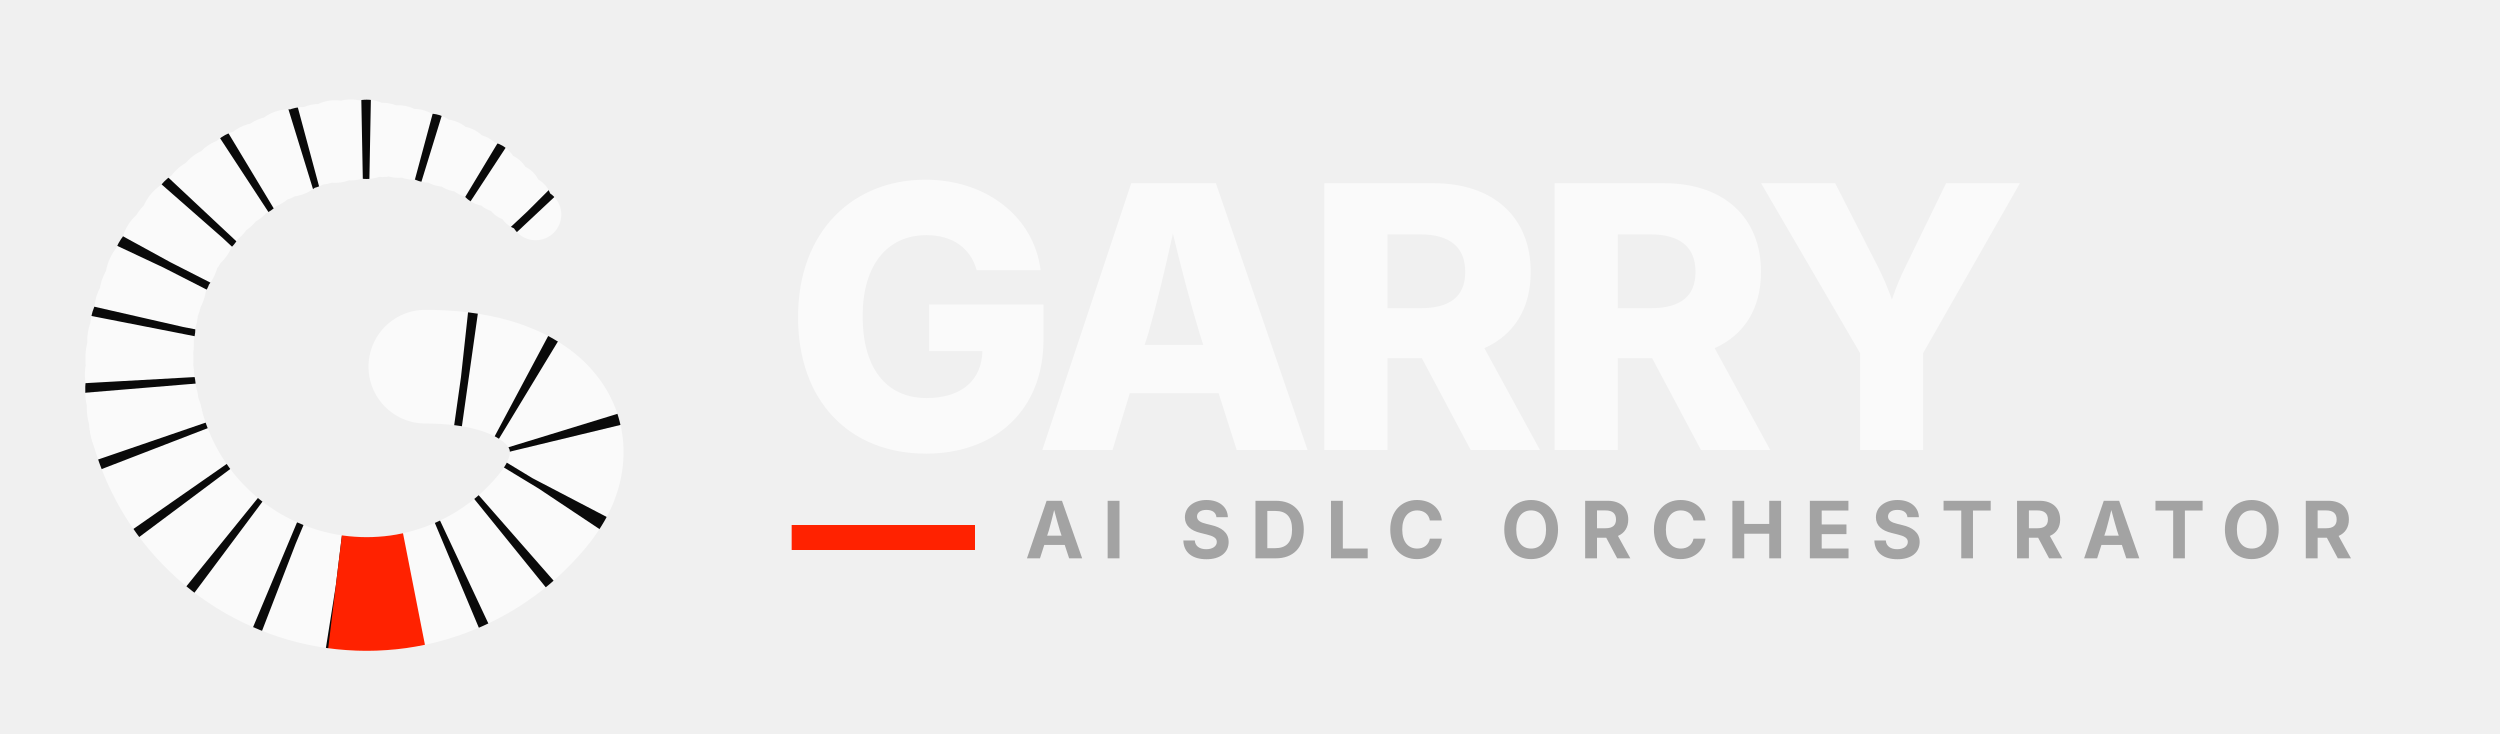
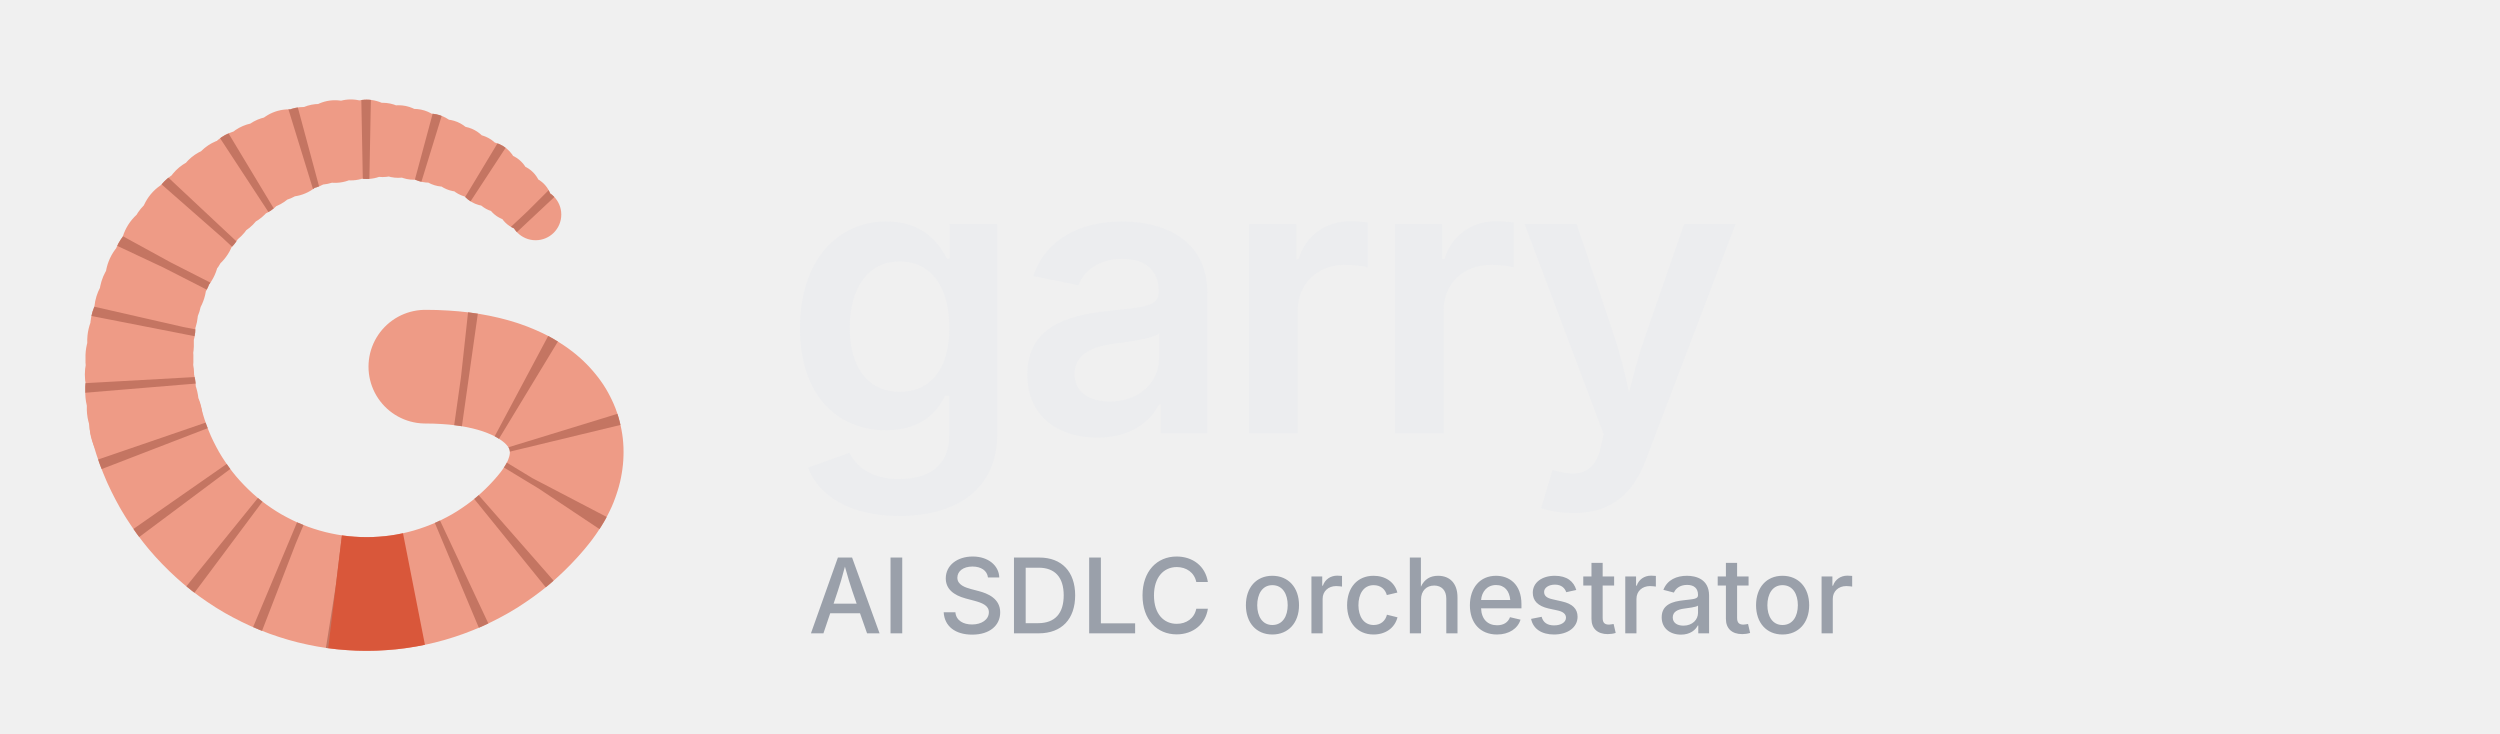
<svg xmlns="http://www.w3.org/2000/svg" width="300" height="88" viewBox="0 0 300 88" role="img" aria-label="Garry logo">
  <g transform="translate(0 0) scale(.88)">
    <defs>
-       <mask id="gldark" maskUnits="userSpaceOnUse" x="0" y="0" width="100" height="100">
+       <mask id="gl-dark" maskUnits="userSpaceOnUse" x="0" y="0" width="100" height="100">
        <path d="M19.92 57.50L20.20 58.54L20.52 59.58L20.87 60.60L21.26 61.61L21.68 62.61L22.14 63.59L22.63 64.55L23.15 65.50L23.71 66.43L24.30 67.33L24.92 68.22L25.57 69.09L26.25 69.93L26.96 70.74L27.70 71.53L28.47 72.30L29.26 73.04L30.07 73.75L30.91 74.43L31.78 75.08L32.67 75.70L33.57 76.29L34.50 76.85L35.45 77.37L36.41 77.86L37.39 78.32L38.39 78.74L39.40 79.13L40.42 79.48L41.46 79.80L42.50 80.08L43.55 80.32L44.62 80.53L45.69 80.70L46.76 80.83L47.84 80.92L48.92 80.98L50.00 81.00L51.08 80.98L52.16 80.92L53.24 80.83L54.31 80.70L55.38 80.53L56.45 80.32L57.50 80.08L58.54 79.80L59.58 79.48L60.60 79.13L61.61 78.74L62.61 78.32L63.59 77.86L64.55 77.37L65.50 76.85L66.43 76.29L67.33 75.70L68.22 75.08L69.09 74.43L69.93 73.75L70.74 73.04L71.53 72.30L72.30 71.53L73.04 70.74L73.75 69.93L74.43 69.09L74.91 68.43L75.35 67.77L75.75 67.11L76.10 66.44L76.41 65.78L76.66 65.11L76.88 64.44L77.05 63.77L77.17 63.11L77.25 62.45L77.28 61.79L77.27 61.14L77.21 60.50L77.10 59.86L76.95 59.24L76.76 58.62L76.51 58.02L76.22 57.43L75.89 56.85L75.50 56.29L75.07 55.75L74.60 55.22L74.08 54.71L73.51 54.22L72.89 53.75L72.23 53.31L71.52 52.88L70.77 52.48L69.96 52.11L69.11 51.76L68.22 51.44L67.27 51.15L66.28 50.89L65.24 50.66L64.15 50.46L63.02 50.30L61.83 50.17L60.60 50.08L59.33 50.02L58.00 50.00" fill="none" stroke="#fff" stroke-width="15.5" stroke-linecap="round" stroke-linejoin="round" />
        <path d="M69.54 29.26a3.50 3.50 0 1 0 7.00 0a3.50 3.50 0 1 0 -7.00 0M67.80 27.70a3.73 3.73 0 1 0 7.46 0a3.73 3.73 0 1 0 -7.46 0M66.03 26.25a3.90 3.90 0 1 0 7.80 0a3.90 3.90 0 1 0 -7.80 0M64.17 24.92a4.05 4.05 0 1 0 8.11 0a4.05 4.05 0 1 0 -8.11 0M62.23 23.71a4.20 4.20 0 1 0 8.39 0a4.20 4.20 0 1 0 -8.39 0M60.22 22.63a4.33 4.33 0 1 0 8.66 0a4.33 4.33 0 1 0 -8.66 0M58.15 21.68a4.46 4.46 0 1 0 8.93 0a4.46 4.46 0 1 0 -8.93 0M56.01 20.87a4.59 4.59 0 1 0 9.18 0a4.59 4.59 0 1 0 -9.18 0M53.83 20.20a4.71 4.71 0 1 0 9.42 0a4.71 4.71 0 1 0 -9.42 0M51.61 19.68a4.83 4.83 0 1 0 9.66 0a4.83 4.83 0 1 0 -9.66 0M49.37 19.30a4.95 4.95 0 1 0 9.90 0a4.95 4.95 0 1 0 -9.90 0M47.10 19.08a5.06 5.06 0 1 0 10.13 0a5.06 5.06 0 1 0 -10.13 0M44.82 19.00a5.18 5.18 0 1 0 10.35 0a5.18 5.18 0 1 0 -10.35 0M42.55 19.08a5.29 5.29 0 1 0 10.57 0a5.29 5.29 0 1 0 -10.57 0M40.29 19.30a5.40 5.40 0 1 0 10.79 0a5.40 5.40 0 1 0 -10.79 0M38.05 19.68a5.50 5.50 0 1 0 11.01 0a5.50 5.50 0 1 0 -11.01 0M35.84 20.20a5.61 5.61 0 1 0 11.22 0a5.61 5.61 0 1 0 -11.22 0M33.68 20.87a5.72 5.72 0 1 0 11.43 0a5.72 5.72 0 1 0 -11.43 0M31.57 21.68a5.82 5.82 0 1 0 11.64 0a5.82 5.82 0 1 0 -11.64 0M29.52 22.63a5.92 5.92 0 1 0 11.84 0a5.92 5.92 0 1 0 -11.84 0M27.55 23.71a6.02 6.02 0 1 0 12.05 0a6.02 6.02 0 1 0 -12.05 0M25.66 24.92a6.12 6.12 0 1 0 12.25 0a6.12 6.12 0 1 0 -12.25 0M23.85 26.25a6.22 6.22 0 1 0 12.45 0a6.22 6.22 0 1 0 -12.45 0M22.14 27.70a6.32 6.32 0 1 0 12.64 0a6.32 6.32 0 1 0 -12.64 0M20.54 29.26a6.42 6.42 0 1 0 12.84 0a6.42 6.42 0 1 0 -12.84 0M19.06 30.91a6.52 6.52 0 1 0 13.03 0a6.52 6.52 0 1 0 -13.03 0M17.69 32.67a6.61 6.61 0 1 0 13.22 0a6.61 6.61 0 1 0 -13.22 0M16.45 34.50a6.71 6.71 0 1 0 13.41 0a6.71 6.71 0 1 0 -13.41 0M15.34 36.41a6.80 6.80 0 1 0 13.60 0a6.80 6.80 0 1 0 -13.60 0M14.36 38.39a6.90 6.90 0 1 0 13.79 0a6.90 6.90 0 1 0 -13.79 0M13.53 40.42a6.99 6.99 0 1 0 13.98 0a6.99 6.99 0 1 0 -13.98 0M12.84 42.50a7.08 7.08 0 1 0 14.16 0a7.08 7.08 0 1 0 -14.16 0M12.30 44.62a7.17 7.17 0 1 0 14.35 0a7.17 7.17 0 1 0 -14.35 0M11.90 46.76a7.27 7.27 0 1 0 14.53 0a7.27 7.27 0 1 0 -14.53 0M11.66 48.92a7.36 7.36 0 1 0 14.71 0a7.36 7.36 0 1 0 -14.71 0M11.57 51.08a7.45 7.45 0 1 0 14.90 0a7.45 7.45 0 1 0 -14.90 0M11.63 53.24a7.54 7.54 0 1 0 15.07 0a7.54 7.54 0 1 0 -15.07 0M11.84 55.38a7.63 7.63 0 1 0 15.25 0a7.63 7.63 0 1 0 -15.25 0M12.20 57.50a7.72 7.72 0 1 0 15.43 0a7.72 7.72 0 1 0 -15.43 0" fill="#fff" />
      </mask>
    </defs>
-     <path d="M19.92 57.50L20.20 58.54L20.52 59.58L20.87 60.60L21.26 61.61L21.68 62.61L22.14 63.59L22.63 64.55L23.15 65.50L23.71 66.43L24.30 67.33L24.92 68.22L25.57 69.09L26.25 69.93L26.96 70.74L27.70 71.53L28.47 72.30L29.26 73.04L30.07 73.75L30.91 74.43L31.78 75.08L32.67 75.70L33.57 76.29L34.50 76.85L35.45 77.37L36.41 77.86L37.39 78.32L38.39 78.74L39.40 79.13L40.42 79.48L41.46 79.80L42.50 80.08L43.55 80.32L44.62 80.53L45.69 80.70L46.76 80.83L47.84 80.92L48.92 80.98L50.00 81.00L51.08 80.98L52.16 80.92L53.24 80.83L54.31 80.70L55.38 80.53L56.45 80.32L57.50 80.08L58.54 79.80L59.58 79.48L60.60 79.13L61.61 78.74L62.61 78.32L63.59 77.86L64.55 77.37L65.50 76.85L66.43 76.29L67.33 75.70L68.22 75.08L69.09 74.43L69.93 73.75L70.74 73.04L71.53 72.30L72.30 71.53L73.04 70.74L73.75 69.93L74.43 69.09L74.91 68.43L75.35 67.77L75.75 67.11L76.10 66.44L76.41 65.78L76.66 65.11L76.88 64.44L77.05 63.77L77.17 63.11L77.25 62.45L77.28 61.79L77.27 61.14L77.21 60.50L77.10 59.86L76.95 59.24L76.76 58.62L76.51 58.02L76.22 57.43L75.89 56.85L75.50 56.29L75.07 55.75L74.60 55.22L74.08 54.71L73.51 54.22L72.89 53.75L72.23 53.31L71.52 52.88L70.77 52.48L69.96 52.11L69.11 51.76L68.22 51.44L67.27 51.15L66.28 50.89L65.24 50.66L64.15 50.46L63.02 50.30L61.83 50.17L60.60 50.08L59.33 50.02L58.00 50.00" fill="none" stroke="#fafafa" stroke-width="15.5" stroke-linecap="round" stroke-linejoin="round" />
-     <path d="M69.54 29.26a3.50 3.50 0 1 0 7.00 0a3.50 3.50 0 1 0 -7.00 0M67.80 27.70a3.73 3.73 0 1 0 7.46 0a3.73 3.73 0 1 0 -7.46 0M66.03 26.25a3.90 3.90 0 1 0 7.80 0a3.90 3.90 0 1 0 -7.80 0M64.17 24.92a4.05 4.05 0 1 0 8.11 0a4.05 4.05 0 1 0 -8.11 0M62.23 23.71a4.20 4.20 0 1 0 8.39 0a4.20 4.20 0 1 0 -8.39 0M60.22 22.63a4.33 4.33 0 1 0 8.66 0a4.33 4.33 0 1 0 -8.66 0M58.15 21.68a4.46 4.46 0 1 0 8.93 0a4.46 4.46 0 1 0 -8.93 0M56.01 20.87a4.59 4.59 0 1 0 9.18 0a4.59 4.59 0 1 0 -9.18 0M53.83 20.20a4.71 4.71 0 1 0 9.42 0a4.71 4.71 0 1 0 -9.42 0M51.61 19.68a4.83 4.83 0 1 0 9.66 0a4.83 4.83 0 1 0 -9.66 0M49.37 19.30a4.95 4.95 0 1 0 9.90 0a4.95 4.95 0 1 0 -9.90 0M47.10 19.08a5.06 5.06 0 1 0 10.13 0a5.06 5.06 0 1 0 -10.13 0M44.82 19.00a5.18 5.18 0 1 0 10.35 0a5.18 5.18 0 1 0 -10.35 0M42.55 19.08a5.29 5.29 0 1 0 10.57 0a5.29 5.29 0 1 0 -10.57 0M40.29 19.30a5.40 5.40 0 1 0 10.79 0a5.40 5.40 0 1 0 -10.79 0M38.05 19.68a5.50 5.50 0 1 0 11.01 0a5.50 5.50 0 1 0 -11.01 0M35.84 20.20a5.61 5.61 0 1 0 11.22 0a5.61 5.61 0 1 0 -11.22 0M33.68 20.87a5.72 5.72 0 1 0 11.43 0a5.72 5.72 0 1 0 -11.43 0M31.57 21.68a5.82 5.82 0 1 0 11.64 0a5.82 5.82 0 1 0 -11.64 0M29.52 22.63a5.92 5.92 0 1 0 11.84 0a5.92 5.92 0 1 0 -11.84 0M27.55 23.71a6.02 6.02 0 1 0 12.05 0a6.02 6.02 0 1 0 -12.05 0M25.66 24.92a6.12 6.12 0 1 0 12.25 0a6.12 6.12 0 1 0 -12.25 0M23.85 26.25a6.22 6.22 0 1 0 12.45 0a6.22 6.22 0 1 0 -12.45 0M22.14 27.70a6.32 6.32 0 1 0 12.64 0a6.32 6.32 0 1 0 -12.64 0M20.54 29.26a6.42 6.42 0 1 0 12.84 0a6.42 6.42 0 1 0 -12.84 0M19.06 30.91a6.52 6.52 0 1 0 13.03 0a6.52 6.52 0 1 0 -13.03 0M17.69 32.67a6.61 6.61 0 1 0 13.22 0a6.61 6.61 0 1 0 -13.22 0M16.45 34.50a6.71 6.71 0 1 0 13.41 0a6.71 6.71 0 1 0 -13.41 0M15.34 36.41a6.80 6.80 0 1 0 13.60 0a6.80 6.80 0 1 0 -13.60 0M14.36 38.39a6.90 6.90 0 1 0 13.79 0a6.90 6.90 0 1 0 -13.79 0M13.53 40.42a6.99 6.99 0 1 0 13.98 0a6.99 6.99 0 1 0 -13.98 0M12.84 42.50a7.08 7.08 0 1 0 14.16 0a7.08 7.08 0 1 0 -14.16 0M12.30 44.62a7.17 7.17 0 1 0 14.35 0a7.17 7.17 0 1 0 -14.35 0M11.90 46.76a7.27 7.27 0 1 0 14.53 0a7.27 7.27 0 1 0 -14.53 0M11.66 48.92a7.36 7.36 0 1 0 14.71 0a7.36 7.36 0 1 0 -14.71 0M11.57 51.08a7.45 7.45 0 1 0 14.90 0a7.45 7.45 0 1 0 -14.90 0M11.63 53.24a7.54 7.54 0 1 0 15.07 0a7.54 7.54 0 1 0 -15.07 0M11.84 55.38a7.63 7.63 0 1 0 15.25 0a7.63 7.63 0 1 0 -15.25 0M12.20 57.50a7.72 7.72 0 1 0 15.43 0a7.72 7.72 0 1 0 -15.43 0" fill="#fafafa" />
-     <g mask="url(#gldark)">
-       <path d="M73.04 29.26L72.30 28.47L71.53 27.70L70.74 26.96L69.93 26.25L69.09 25.57L68.22 24.92L67.33 24.30L66.43 23.71L65.50 23.15L64.55 22.63L63.59 22.14L62.61 21.68L61.61 21.26L60.60 20.87L59.58 20.52L58.54 20.20L57.50 19.92L56.45 19.68L55.38 19.47L54.31 19.30L53.24 19.17L52.16 19.08L51.08 19.02L50.00 19.00L48.92 19.02L47.84 19.08L46.76 19.17L45.69 19.30L44.62 19.47L43.55 19.68L42.50 19.92L41.46 20.20L40.42 20.52L39.40 20.87L38.39 21.26L37.39 21.68L36.41 22.14L35.45 22.63L34.50 23.15L33.57 23.71L32.67 24.30L31.78 24.92L30.91 25.57L30.07 26.25L29.26 26.96L28.47 27.70L27.70 28.47L26.96 29.26L26.25 30.07L25.57 30.91L24.92 31.78L24.30 32.67L23.71 33.57L23.15 34.50L22.63 35.45L22.14 36.41L21.68 37.39L21.26 38.39L20.87 39.40L20.52 40.42L20.20 41.46L19.92 42.50L19.68 43.55L19.47 44.62L19.30 45.69L19.17 46.76L19.08 47.84L19.02 48.92L19.00 50.00L19.02 51.08L19.08 52.16L19.17 53.24L19.30 54.31L19.47 55.38L19.68 56.45L19.92 57.50L20.20 58.54L20.52 59.58L20.87 60.60L21.26 61.61L21.68 62.61L22.14 63.59L22.63 64.55L23.15 65.50L23.71 66.43L24.30 67.33L24.92 68.22L25.57 69.09L26.25 69.93L26.96 70.74L27.70 71.53L28.47 72.30L29.26 73.04L30.07 73.75L30.91 74.43L31.78 75.08L32.67 75.70L33.57 76.29L34.50 76.85L35.45 77.37L36.41 77.86L37.39 78.32L38.39 78.74L39.40 79.13L40.42 79.48L41.46 79.80L42.50 80.08L43.55 80.32L44.62 80.53L45.69 80.70L46.76 80.83L47.84 80.92L48.92 80.98L50.00 81.00L51.08 80.98L52.16 80.92L53.24 80.83L54.31 80.70L55.38 80.53L56.45 80.32L57.50 80.08L58.54 79.80L59.58 79.48L60.60 79.13L61.61 78.74L62.61 78.32L63.59 77.86L64.55 77.37L65.50 76.85L66.43 76.29L67.33 75.70L68.22 75.08L69.09 74.43L69.93 73.75L70.74 73.04L71.53 72.30L72.30 71.53L73.04 70.74L73.75 69.93L74.43 69.09L74.91 68.43L75.35 67.77L75.75 67.11L76.10 66.44L76.41 65.78L76.66 65.11L76.88 64.44L77.05 63.77L77.17 63.11L77.25 62.45L77.28 61.79L77.27 61.14L77.21 60.50L77.10 59.86L76.95 59.24L76.76 58.62L76.51 58.02L76.22 57.43L75.89 56.85L75.50 56.29L75.07 55.75L74.60 55.22L74.08 54.71L73.51 54.22L72.89 53.75L72.23 53.31L71.52 52.88L70.77 52.48L69.96 52.11L69.11 51.76L68.22 51.44L67.27 51.15L66.28 50.89L65.24 50.66L64.15 50.46L63.02 50.30L61.83 50.17L60.60 50.08L59.33 50.02L58.00 50.00" fill="none" stroke="#0a0a0a" stroke-width="22" stroke-dasharray="1.1 7.4" />
-       <path d="M45.69 80.70L46.76 80.83L47.84 80.92L48.92 80.98L50.00 81.00L51.08 80.98L52.16 80.92L53.24 80.83L54.31 80.70L55.38 80.53L56.45 80.32" fill="none" stroke="#ff2200" stroke-width="22" />
+     <path d="M19.92 57.50L20.20 58.54L20.52 59.58L20.87 60.60L21.26 61.61L21.68 62.61L22.14 63.59L22.63 64.55L23.15 65.50L23.71 66.43L24.30 67.33L24.92 68.22L25.57 69.09L26.25 69.93L26.96 70.74L27.70 71.53L28.47 72.30L29.26 73.04L30.07 73.75L30.91 74.43L31.78 75.08L32.67 75.70L33.57 76.29L34.50 76.85L35.45 77.37L36.41 77.86L37.39 78.32L38.39 78.74L39.40 79.13L40.42 79.48L41.46 79.80L42.50 80.08L43.55 80.32L44.62 80.53L45.69 80.70L46.76 80.83L47.84 80.92L48.92 80.98L50.00 81.00L51.08 80.98L52.16 80.92L53.24 80.83L54.31 80.70L55.38 80.53L56.45 80.32L57.50 80.08L58.54 79.80L59.58 79.48L60.60 79.13L61.61 78.74L62.61 78.32L63.59 77.86L64.55 77.37L65.50 76.85L66.43 76.29L67.33 75.70L68.22 75.08L69.09 74.43L69.93 73.75L70.74 73.04L71.53 72.30L72.30 71.53L73.04 70.74L73.75 69.93L74.43 69.09L74.91 68.43L75.35 67.77L75.75 67.11L76.10 66.44L76.41 65.78L76.66 65.11L76.88 64.44L77.05 63.77L77.17 63.11L77.25 62.45L77.28 61.79L77.27 61.14L77.21 60.50L77.10 59.86L76.95 59.24L76.76 58.62L76.51 58.02L76.22 57.43L75.89 56.85L75.50 56.29L75.07 55.75L74.60 55.22L74.08 54.71L73.51 54.22L72.89 53.75L72.23 53.31L71.52 52.88L70.77 52.48L69.96 52.11L69.11 51.76L68.22 51.44L67.27 51.15L66.28 50.89L65.24 50.66L64.15 50.46L63.02 50.30L61.83 50.17L60.60 50.08L59.33 50.02L58.00 50.00" fill="none" stroke="#ee9b86" stroke-width="15.5" stroke-linecap="round" stroke-linejoin="round" />
+     <path d="M69.54 29.26a3.50 3.50 0 1 0 7.00 0a3.50 3.50 0 1 0 -7.00 0M67.80 27.70a3.73 3.73 0 1 0 7.46 0a3.73 3.73 0 1 0 -7.46 0M66.03 26.25a3.90 3.90 0 1 0 7.80 0a3.90 3.90 0 1 0 -7.80 0M64.17 24.92a4.05 4.05 0 1 0 8.11 0a4.05 4.05 0 1 0 -8.11 0M62.23 23.71a4.20 4.20 0 1 0 8.39 0a4.20 4.20 0 1 0 -8.39 0M60.22 22.63a4.33 4.33 0 1 0 8.66 0a4.33 4.33 0 1 0 -8.66 0M58.15 21.68a4.46 4.46 0 1 0 8.93 0a4.46 4.46 0 1 0 -8.93 0M56.01 20.87a4.59 4.59 0 1 0 9.18 0a4.59 4.59 0 1 0 -9.18 0M53.83 20.20a4.71 4.71 0 1 0 9.42 0a4.71 4.71 0 1 0 -9.42 0M51.61 19.68a4.83 4.83 0 1 0 9.66 0a4.83 4.83 0 1 0 -9.66 0M49.37 19.30a4.95 4.95 0 1 0 9.90 0a4.95 4.95 0 1 0 -9.90 0M47.10 19.08a5.06 5.06 0 1 0 10.13 0a5.06 5.06 0 1 0 -10.13 0M44.82 19.00a5.18 5.18 0 1 0 10.35 0a5.18 5.18 0 1 0 -10.35 0M42.55 19.08a5.29 5.29 0 1 0 10.57 0a5.29 5.29 0 1 0 -10.57 0M40.29 19.30a5.40 5.40 0 1 0 10.79 0a5.40 5.40 0 1 0 -10.79 0M38.05 19.68a5.50 5.50 0 1 0 11.01 0a5.50 5.50 0 1 0 -11.01 0M35.84 20.20a5.61 5.61 0 1 0 11.22 0a5.61 5.61 0 1 0 -11.22 0M33.68 20.87a5.72 5.72 0 1 0 11.43 0a5.72 5.72 0 1 0 -11.43 0M31.57 21.68a5.82 5.82 0 1 0 11.64 0a5.82 5.82 0 1 0 -11.64 0M29.52 22.63a5.92 5.92 0 1 0 11.84 0a5.92 5.92 0 1 0 -11.84 0M27.55 23.71a6.02 6.02 0 1 0 12.05 0a6.02 6.02 0 1 0 -12.05 0M25.66 24.92a6.12 6.12 0 1 0 12.25 0a6.12 6.12 0 1 0 -12.25 0M23.85 26.25a6.22 6.22 0 1 0 12.45 0a6.22 6.22 0 1 0 -12.45 0M22.14 27.70a6.32 6.32 0 1 0 12.64 0a6.32 6.32 0 1 0 -12.64 0M20.54 29.26a6.42 6.42 0 1 0 12.84 0a6.42 6.42 0 1 0 -12.84 0M19.06 30.91a6.52 6.52 0 1 0 13.03 0a6.52 6.52 0 1 0 -13.03 0M17.69 32.67a6.61 6.61 0 1 0 13.22 0a6.61 6.61 0 1 0 -13.22 0M16.45 34.50a6.71 6.71 0 1 0 13.41 0a6.71 6.71 0 1 0 -13.41 0M15.34 36.41a6.80 6.80 0 1 0 13.60 0a6.80 6.80 0 1 0 -13.60 0M14.36 38.39a6.90 6.90 0 1 0 13.79 0a6.90 6.90 0 1 0 -13.79 0M13.53 40.42a6.99 6.99 0 1 0 13.98 0a6.99 6.99 0 1 0 -13.98 0M12.84 42.50a7.08 7.08 0 1 0 14.16 0a7.08 7.08 0 1 0 -14.16 0M12.30 44.62a7.17 7.17 0 1 0 14.35 0a7.17 7.17 0 1 0 -14.35 0M11.90 46.76a7.27 7.27 0 1 0 14.53 0a7.27 7.27 0 1 0 -14.53 0M11.66 48.92a7.36 7.36 0 1 0 14.71 0a7.36 7.36 0 1 0 -14.71 0M11.57 51.08a7.45 7.45 0 1 0 14.90 0a7.45 7.45 0 1 0 -14.90 0M11.63 53.24a7.54 7.54 0 1 0 15.07 0a7.54 7.54 0 1 0 -15.07 0M11.84 55.38a7.63 7.63 0 1 0 15.25 0a7.63 7.63 0 1 0 -15.25 0M12.20 57.50a7.72 7.72 0 1 0 15.43 0a7.72 7.72 0 1 0 -15.43 0" fill="#ee9b86" />
+     <g mask="url(#gl-dark)">
+       <path d="M73.04 29.26L72.30 28.47L71.53 27.70L70.74 26.96L69.93 26.25L69.09 25.57L68.22 24.92L67.33 24.30L66.43 23.71L65.50 23.15L64.55 22.63L63.59 22.14L62.61 21.68L61.61 21.26L60.60 20.87L59.58 20.52L58.54 20.20L57.50 19.92L56.45 19.68L55.38 19.47L54.31 19.30L53.24 19.17L52.16 19.08L51.08 19.02L50.00 19.00L48.92 19.02L47.84 19.08L46.76 19.17L45.69 19.30L44.62 19.47L43.55 19.68L42.50 19.92L41.46 20.20L40.42 20.52L39.40 20.87L38.39 21.26L37.39 21.68L36.41 22.14L35.45 22.63L34.50 23.15L33.57 23.71L32.67 24.30L31.78 24.92L30.91 25.57L30.07 26.25L29.26 26.96L28.47 27.70L27.70 28.47L26.96 29.26L26.25 30.07L25.57 30.91L24.92 31.78L24.30 32.67L23.71 33.57L23.15 34.50L22.63 35.45L22.14 36.41L21.68 37.39L21.26 38.39L20.87 39.40L20.52 40.42L20.20 41.46L19.92 42.50L19.68 43.55L19.47 44.62L19.30 45.69L19.17 46.76L19.08 47.84L19.02 48.92L19.00 50.00L19.02 51.08L19.08 52.16L19.17 53.24L19.30 54.31L19.47 55.38L19.68 56.45L19.92 57.50L20.20 58.54L20.52 59.58L20.87 60.60L21.26 61.61L21.68 62.61L22.14 63.59L22.63 64.55L23.15 65.50L23.71 66.43L24.30 67.33L24.92 68.22L25.57 69.09L26.25 69.93L26.96 70.74L27.70 71.53L28.47 72.30L29.26 73.04L30.07 73.75L30.91 74.43L31.78 75.08L32.67 75.70L33.57 76.29L34.50 76.85L35.45 77.37L36.41 77.86L37.39 78.32L38.39 78.74L39.40 79.13L40.42 79.48L41.46 79.80L42.50 80.08L43.55 80.32L44.62 80.53L45.69 80.70L46.76 80.83L47.84 80.92L48.92 80.98L50.00 81.00L51.08 80.98L52.16 80.92L53.24 80.83L54.31 80.70L55.38 80.53L56.45 80.32L57.50 80.08L58.54 79.80L59.58 79.48L60.60 79.13L61.61 78.74L62.61 78.32L63.59 77.86L64.55 77.37L65.50 76.85L66.43 76.29L67.33 75.70L68.22 75.08L69.09 74.43L69.93 73.75L70.74 73.04L71.53 72.30L72.30 71.53L73.04 70.74L73.75 69.93L74.43 69.09L74.91 68.43L75.35 67.77L75.75 67.11L76.10 66.44L76.41 65.78L76.66 65.11L76.88 64.44L77.05 63.77L77.17 63.11L77.25 62.45L77.28 61.79L77.27 61.14L77.21 60.50L77.10 59.86L76.95 59.24L76.76 58.62L76.51 58.02L76.22 57.43L75.89 56.85L75.50 56.29L75.07 55.75L74.60 55.22L74.08 54.71L73.51 54.22L72.89 53.75L72.23 53.31L71.52 52.88L70.77 52.48L69.96 52.11L69.11 51.76L68.22 51.44L67.27 51.15L66.28 50.89L65.24 50.66L64.15 50.46L63.02 50.30L61.83 50.17L60.60 50.08L59.33 50.02L58.00 50.00" fill="none" stroke="#c47562" stroke-width="22" stroke-dasharray="1.1 7.4" />
+       <path d="M45.69 80.70L46.76 80.83L47.84 80.92L48.92 80.98L50.00 81.00L51.08 80.98L52.16 80.92L53.24 80.83L54.31 80.70L55.38 80.53L56.45 80.32" fill="none" stroke="#d9573a" stroke-width="22" />
    </g>
  </g>
-   <text x="94" y="54" font-family="Inter, 'Helvetica Neue', Helvetica, Arial, sans-serif" font-size="44" font-weight="800" letter-spacing="-1.5" fill="#fafafa">GARRY</text>
-   <rect x="95" y="63" width="22" height="3" fill="#ff2200" />
-   <text x="123" y="67" font-family="Inter, 'Helvetica Neue', Helvetica, Arial, sans-serif" font-size="9.5" font-weight="700" letter-spacing="2.2" fill="#a3a3a3">AI SDLC ORCHESTRATOR</text>
+   <text x="94" y="52" font-family="'IBM Plex Sans', Inter, 'Helvetica Neue', Helvetica, Arial, sans-serif" font-size="46" font-weight="600" letter-spacing="-1.2" fill="#ecedef">garry</text>
+   <text x="97" y="76" font-family="'IBM Plex Sans', Inter, 'Helvetica Neue', Helvetica, Arial, sans-serif" font-size="12.5" font-weight="500" fill="#9aa0aa">AI SDLC orchestrator</text>
</svg>
